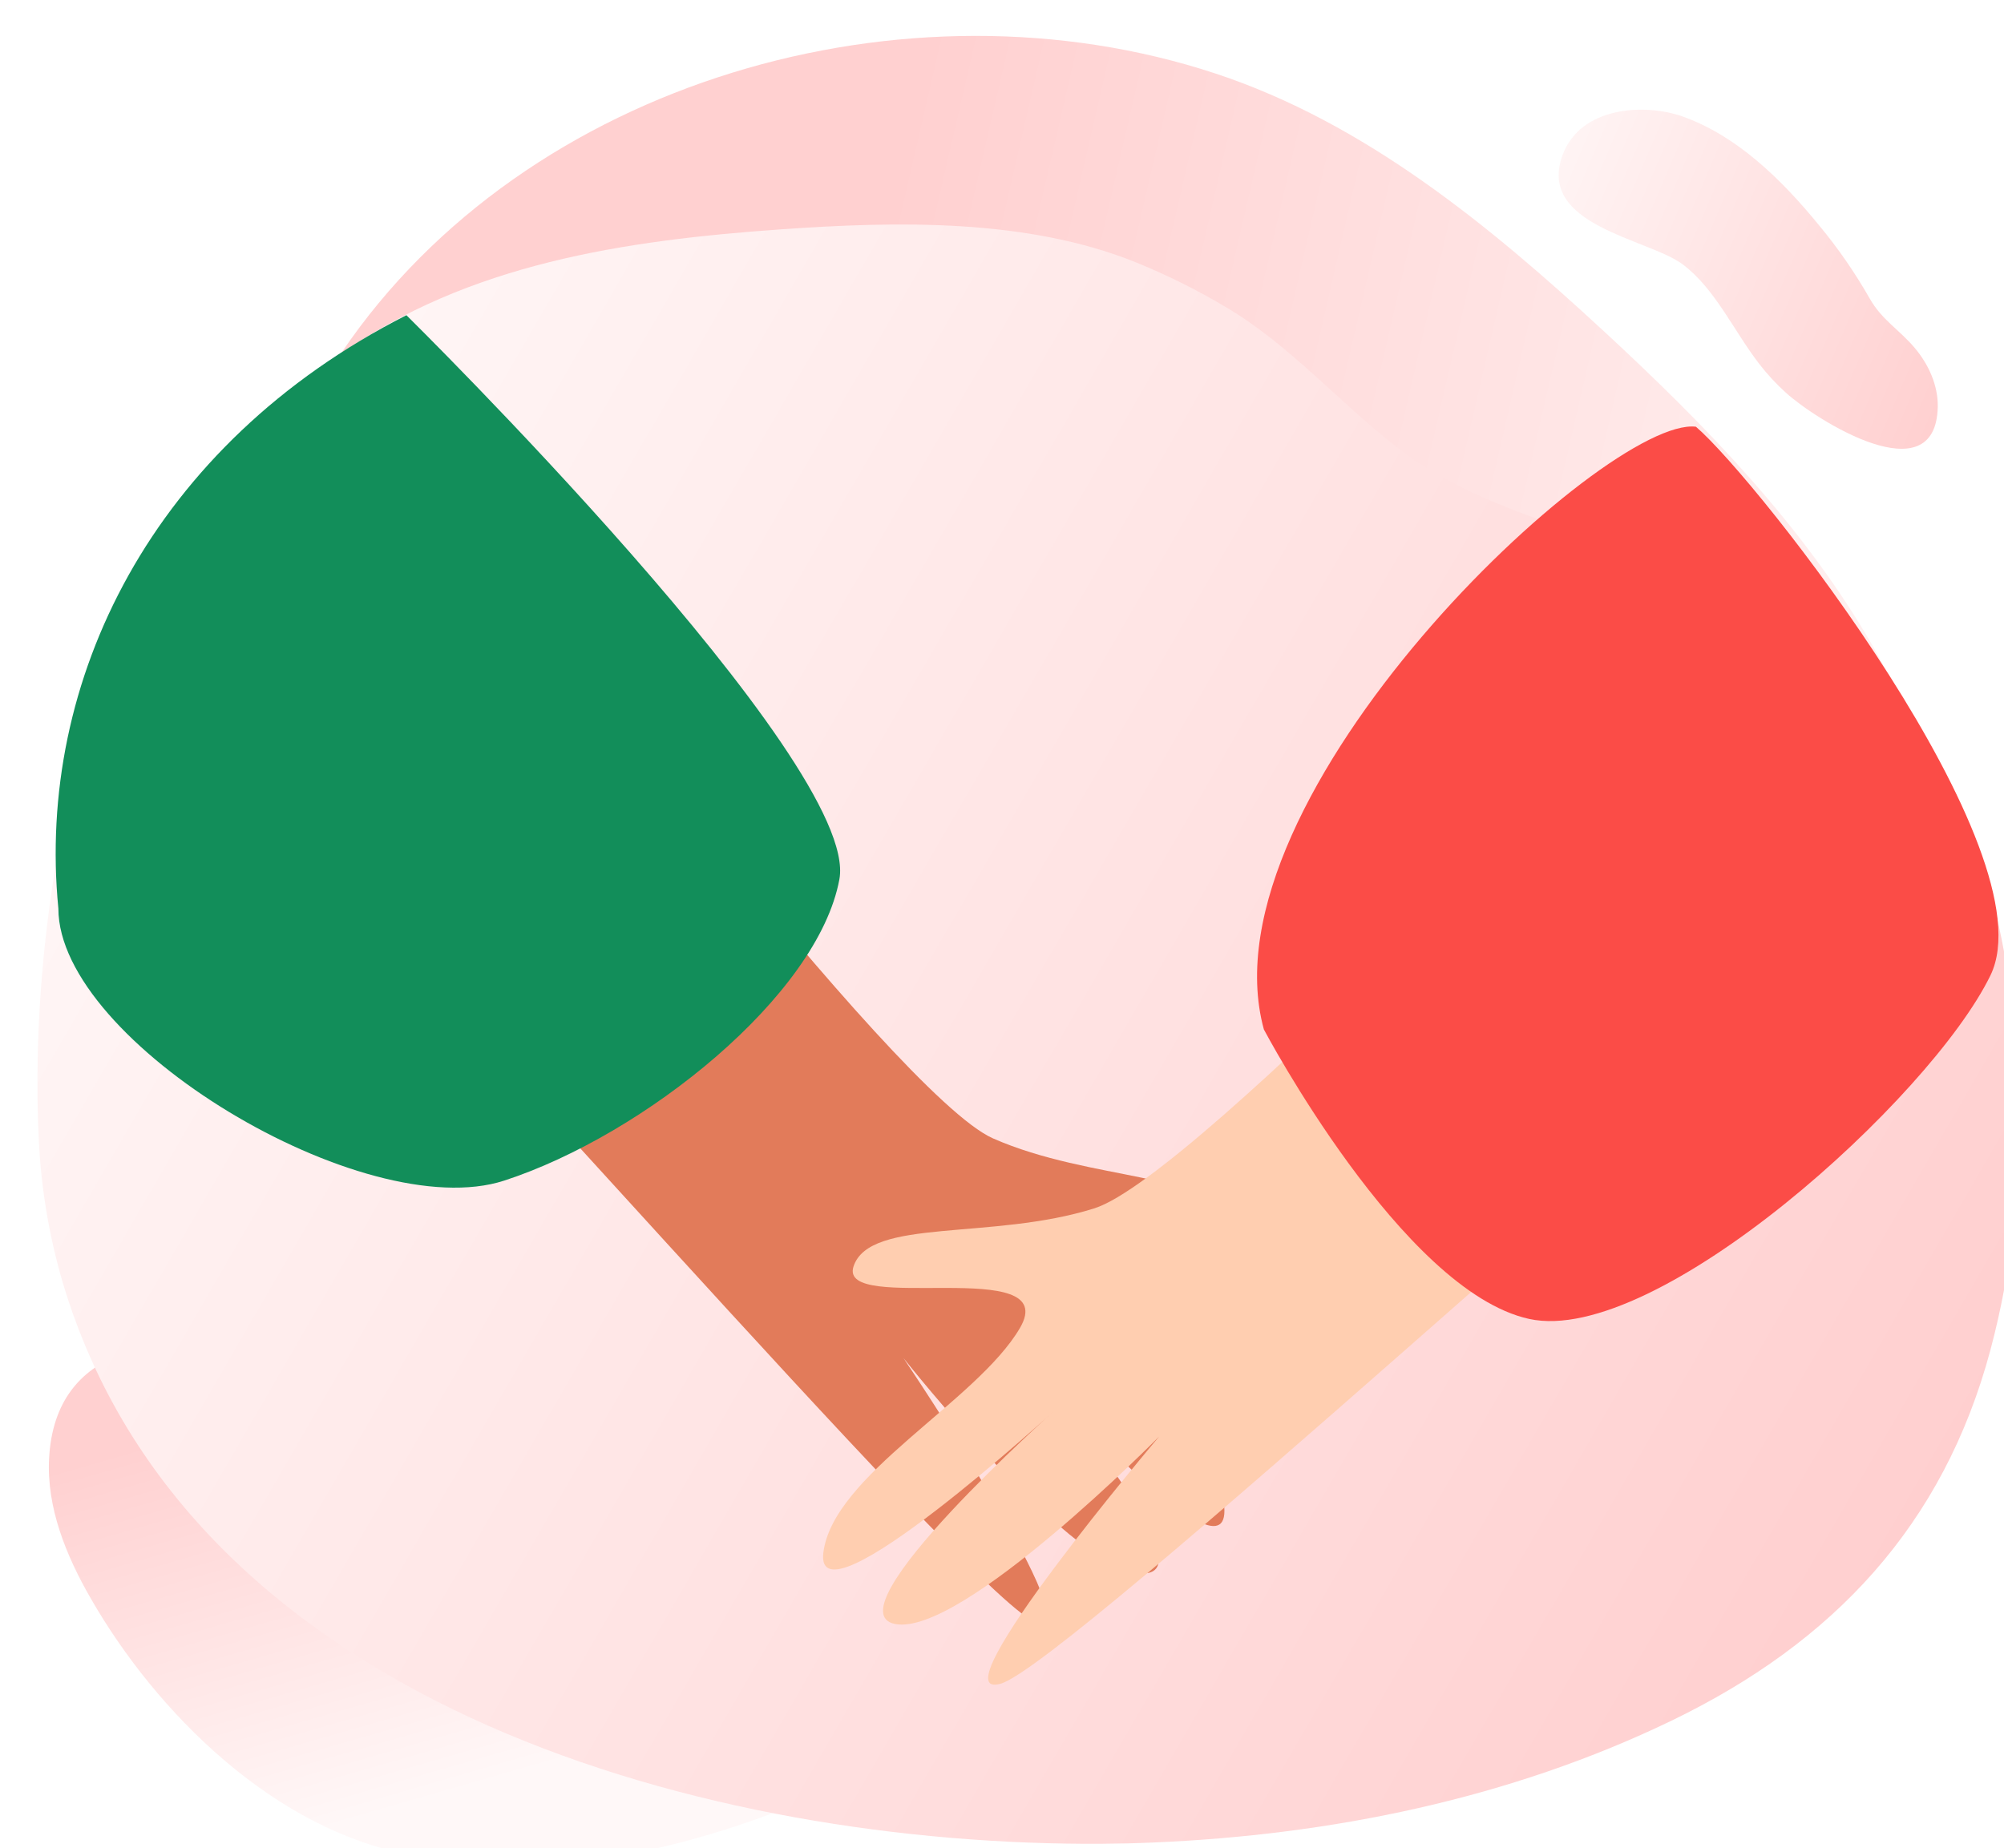
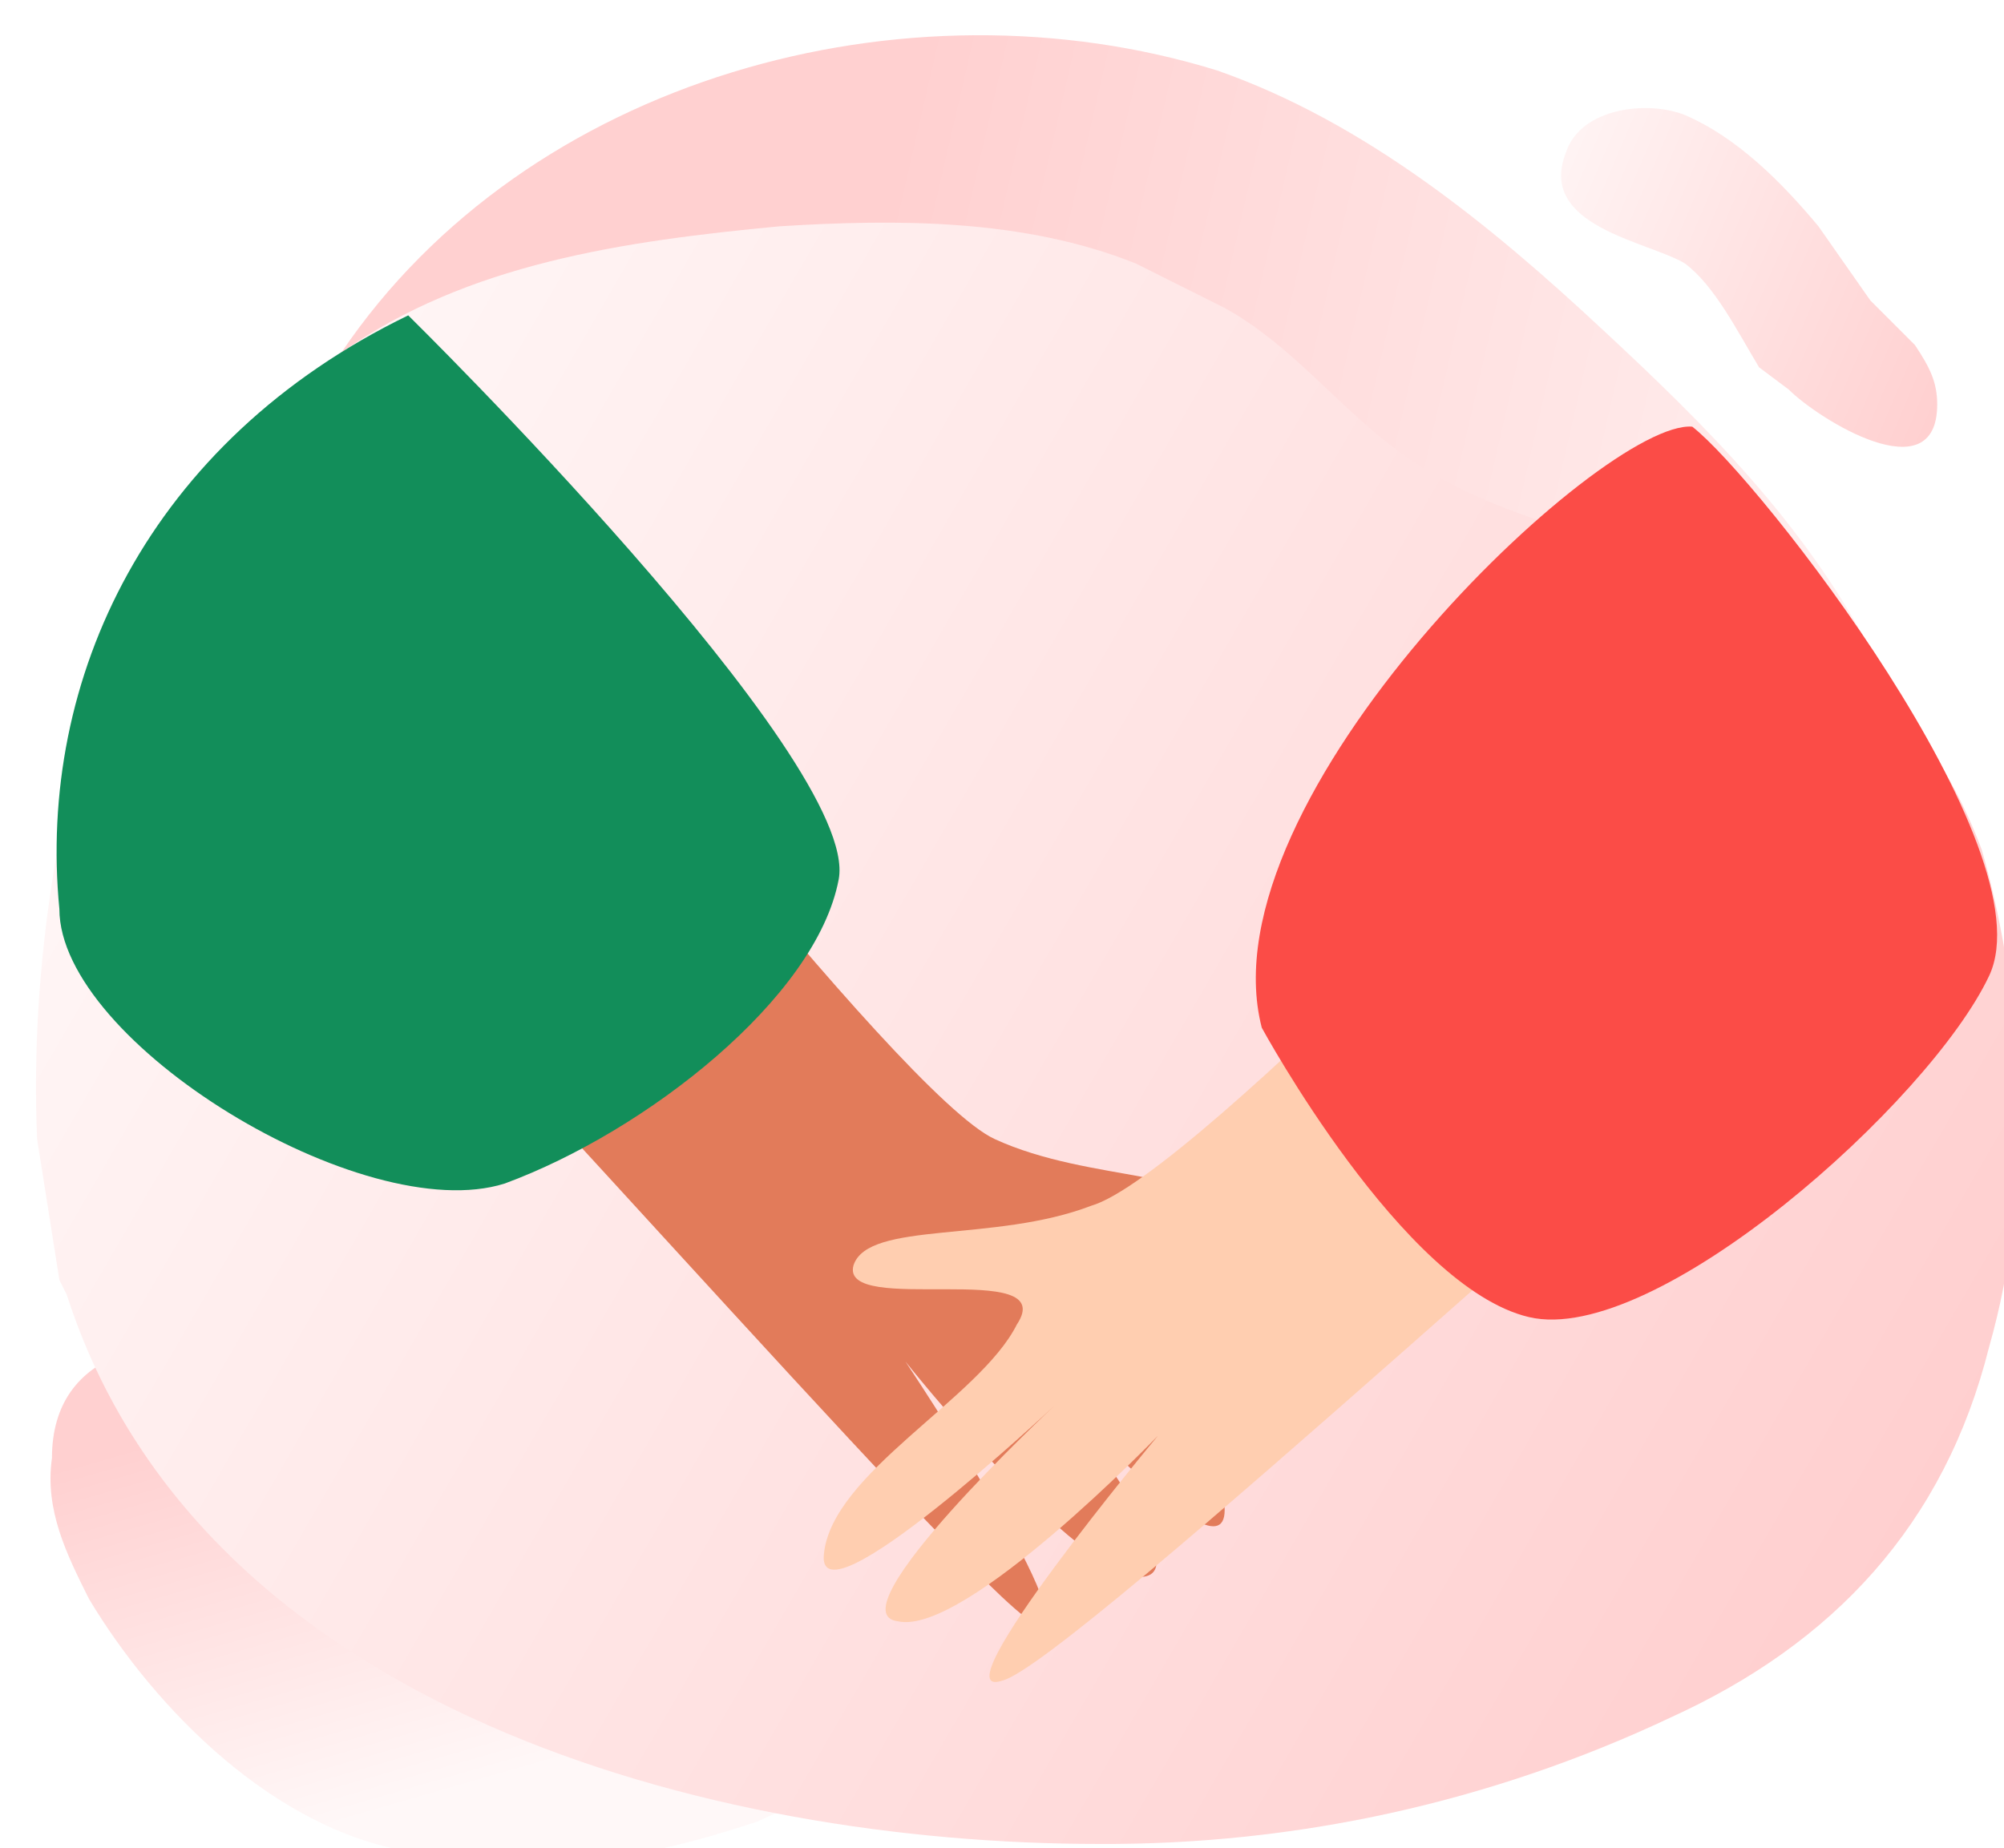
- <svg xmlns="http://www.w3.org/2000/svg" version="1.1" id="Layer_1" x="0px" y="0px" width="270px" height="249px" viewBox="7 -5.5 270 249" enable-background="new 7 -5.5 270 249" xml:space="preserve">
-   <linearGradient id="SVGID_1_" gradientUnits="userSpaceOnUse" x1="54.834" y1="91.529" x2="70.549" y2="36.962" gradientTransform="matrix(1 0 0 -1 8.3398 270.04)">
+ <svg xmlns="http://www.w3.org/2000/svg" width="270" height="249" viewBox="7 -5.5 270 249">
+   <linearGradient id="a" gradientUnits="userSpaceOnUse" x1="54.8" y1="91.5" x2="70.5" y2="37" gradientTransform="matrix(1 0 0 -1 8 270)">
    <stop offset="0" style="stop-color:#FFD0D0" />
    <stop offset="1" style="stop-color:#FFF8F8" />
  </linearGradient>
-   <path fill="url(#SVGID_1_)" d="M108.836,239.684c-15.147,5.367-30.44,7.846-46.754,4.746c-18.183-3.455-33.954-19.016-42.865-34.533  c-3.311-5.764-5.947-12.203-5.603-18.842c0.802-15.332,15.286-17.045,27.581-14.564c6.931,1.395,13.294,4.568,19.586,7.713  c10.445,5.223,22.698,7.793,32.063,15.033c3.143,2.436,5.502,5.363,9.153,7.135c5.68,2.76,12.164,4.063,17.998,6.574  c4.981,2.154,10.549,5.699,10.556,11.125c0.001,5.563-5.804,9.109-10.904,11.324C116.038,236.973,112.444,238.412,108.836,239.684z" />
-   <linearGradient id="SVGID_2_" gradientUnits="userSpaceOnUse" x1="284.951" y1="168.594" x2="109.06" y2="209.209" gradientTransform="matrix(1 0 0 -1 8.3398 270.04)">
+   <path fill="url(#a)" d="M109 240c-15 5-31 8-47 4-18-3-34-19-43-34-3-6-6-12-5-19 0-15 15-17 27-15l20 8c10 5 22 8 32 15 3 3 5 6 9 7l18 7c5 2 11 6 11 11 0 6-6 9-11 11l-11 5z" />
+   <linearGradient id="b" gradientUnits="userSpaceOnUse" x1="285" y1="168.6" x2="109.1" y2="209.2" gradientTransform="matrix(1 0 0 -1 8 270)">
    <stop offset="0" style="stop-color:#FFF8F8" />
    <stop offset="1" style="stop-color:#FFD0D0" />
  </linearGradient>
-   <path fill="url(#SVGID_2_)" d="M53.084,41.921C77.897,5.354,129.206-9.329,170.796,4.42c20.055,6.633,36.861,20.445,52.363,34.783  c13.664,12.637,26.92,26.267,36.252,42.513c6.371,11.089,10.932,24.381,14.152,36.791c4.814,18.58,0.441,42.521-23.577,40.767  c-5.636-0.41-10.511-2.438-15.781-4.209c-4.263-1.438-8.44-0.576-12.866-1.277c-11.143-1.764-21.875-5.867-32.025-10.672  c-20.684-9.799-39.582-23.114-60.854-31.703c-17.432-7.028-36.048-10.657-54.844-10.69c-7.929-0.013-16.267,0.542-23.36-3.004  c-17.483-8.747-9.621-32.334-3.092-45.602C48.893,48.582,50.872,45.174,53.084,41.921z" />
-   <linearGradient id="SVGID_3_" gradientUnits="userSpaceOnUse" x1="262.877" y1="227.237" x2="202.531" y2="253.012" gradientTransform="matrix(1 0 0 -1 8.3398 270.04)">
+   <path fill="url(#b)" d="M53 42C78 5 129-9 171 4c20 7 37 21 52 35 14 13 27 26 36 43 7 11 11 24 15 37 4 18 0 42-24 40-6 0-11-2-16-4l-13-1c-11-2-22-6-32-11-20-10-39-23-61-32-17-7-36-10-54-10-8 0-17 0-24-3-17-9-9-33-3-46l6-10z" />
+   <linearGradient id="c" gradientUnits="userSpaceOnUse" x1="262.9" y1="227.2" x2="202.5" y2="253" gradientTransform="matrix(1 0 0 -1 8 270)">
    <stop offset="0" style="stop-color:#FFD0D0" />
    <stop offset="1" style="stop-color:#FFF7F7" />
  </linearGradient>
-   <path fill="url(#SVGID_3_)" d="M247.632,47.44c4.084,3.7,20.135,13.8,20.443,1.947c0.073-2.953-1.266-5.82-3.089-7.982  c-2.085-2.482-4.45-3.784-6.078-6.676c-1.993-3.492-4.261-6.773-6.774-9.802c-5.141-6.305-11.142-12.13-18.424-14.725  c-5.107-1.818-13.754-1.361-16.18,5.184c-3.534,9.528,11.578,11.274,16.188,14.747c4.373,3.287,6.851,8.935,10.315,13.423  C245.128,44.971,246.332,46.271,247.632,47.44z" />
-   <linearGradient id="SVGID_4_" gradientUnits="userSpaceOnUse" x1="251.555" y1="59.562" x2="8.96" y2="200.048" gradientTransform="matrix(1 0 0 -1 8.3398 270.04)">
+   <path fill="url(#c)" d="M248 47c4 4 20 14 20 2 0-3-1-5-3-8l-6-6-7-10c-5-6-11-12-18-15-5-2-14-1-16 5-4 10 11 12 16 15 4 3 7 9 10 14l4 3z" />
+   <linearGradient id="d" gradientUnits="userSpaceOnUse" x1="251.6" y1="59.6" x2="9" y2="200" gradientTransform="matrix(1 0 0 -1 8 270)">
    <stop offset="0" style="stop-color:#FFCFCF" />
    <stop offset="1" style="stop-color:#FFF8F8" />
  </linearGradient>
-   <path fill="url(#SVGID_4_)" d="M172.093,35.851c8.653,5.094,15.144,12.719,23.032,18.861c13.134,10.223,31.138,12.314,46.199,19.424  c15.358,7.253,26.955,18.526,32.198,34.772c6.773,20.973,7.418,45.913,1.662,67.473c-6.338,23.732-21.221,39.496-42.982,50.008  c-21.749,10.508-45.842,15.41-69.872,16.422c-2.319,0.1-4.634,0.154-6.958,0.168c-52.203,0.305-121.688-18.07-139.46-74.148  c-0.163-0.514-0.319-1.025-0.476-1.545c-1.832-6.248-2.908-12.693-3.208-19.197c-1.118-23.057,2.917-48.505,11.001-70.12  c5.437-14.552,17.145-26.856,29.481-35.623c17.333-12.316,38.481-15.46,59.53-16.938c15.587-1.094,33.117-1.493,47.856,4.469  C164.239,31.565,168.249,33.562,172.093,35.851z" />
-   <path fill="#E27B5A" d="M74.424,71.185c0,0,53.076,70.867,66.353,76.727c13.28,5.863,29.929,4.543,31.385,11.342  c1.456,6.801-27.873-4.703-23.194,5.789c4.678,10.496,22.912,22.475,22.998,33.041c0.09,10.57-29.015-22.686-29.015-22.686  s27.422,30.426,18.342,31.145c-9.084,0.721-32.571-29.027-32.571-29.027s26.273,39.023,17.563,35.459  c-8.705-3.564-89.446-96.932-101.897-106.813C31.937,96.287,74.424,71.185,74.424,71.185z" />
-   <path fill="#FFCEB0" d="M228.821,88.387c0,0-60.536,64.593-74.38,68.957c-13.844,4.363-30.244,1.221-32.441,7.816  c-2.193,6.596,28.222-1.607,22.416,8.311c-5.801,9.912-25.239,19.813-26.488,30.309c-1.244,10.49,31.334-19.357,31.334-19.357  s-30.601,27.223-21.654,28.938c8.951,1.717,35.564-25.266,35.564-25.266s-30.404,35.898-21.357,33.313  c9.047-2.584,99.557-86.497,113.016-94.945C268.293,118.013,228.821,88.387,228.821,88.387z" />
-   <path fill="#FB4C47" d="M177.284,133.238c0,0,18.619,35.256,35.734,39.008c17.115,3.75,54.086-29.717,62.154-46.293  c8.069-16.574-31.262-66.73-39.679-73.945C223.335,50.523,168.652,101.81,177.284,133.238z" />
-   <path fill="#128E5A" d="M61.755,36.979c0,0,61.238,60.353,58.336,76.024c-2.898,15.674-26.282,34.448-45.14,40.597  c-18.858,6.146-60.087-18.612-60.087-36.665C11.857,86.275,27.489,54.413,61.755,36.979z" />
+   <path fill="url(#d)" d="M172 36c9 5 15 13 23 19 13 10 31 12 46 19 16 7 27 19 33 35 6 21 7 46 1 67-6 24-21 40-43 50a178 178 0 01-77 17c-52 0-121-18-139-74l-1-2-3-19c-1-23 3-48 11-70 6-15 17-27 30-36 17-12 38-15 59-17 16-1 33-1 48 5l12 6z" />
+   <path fill="#E27B5A" d="M74 71s54 71 67 77 30 4 31 11c2 7-28-4-23 6 5 11 23 23 23 33 0 11-29-23-29-23s27 31 18 32c-9 0-32-29-32-29s26 39 17 35c-8-4-89-97-102-107-12-10 30-35 30-35z" />
+   <path fill="#FFCEB0" d="M229 88s-61 65-75 69c-13 5-30 2-32 8-2 7 28-1 22 8-5 10-25 20-26 31-1 10 31-20 31-20s-30 28-21 29c9 2 35-25 35-25s-30 36-21 33c9-2 99-86 113-95 13-8-26-38-26-38z" />
+   <path fill="#FB4C47" d="M177 133s19 35 36 39 54-29 62-46-31-67-40-74c-12-1-66 50-58 81z" />
+   <path fill="#128E5A" d="M62 37s61 60 58 76-26 34-45 41c-19 6-60-19-60-37-3-31 12-63 47-80z" />
</svg>
